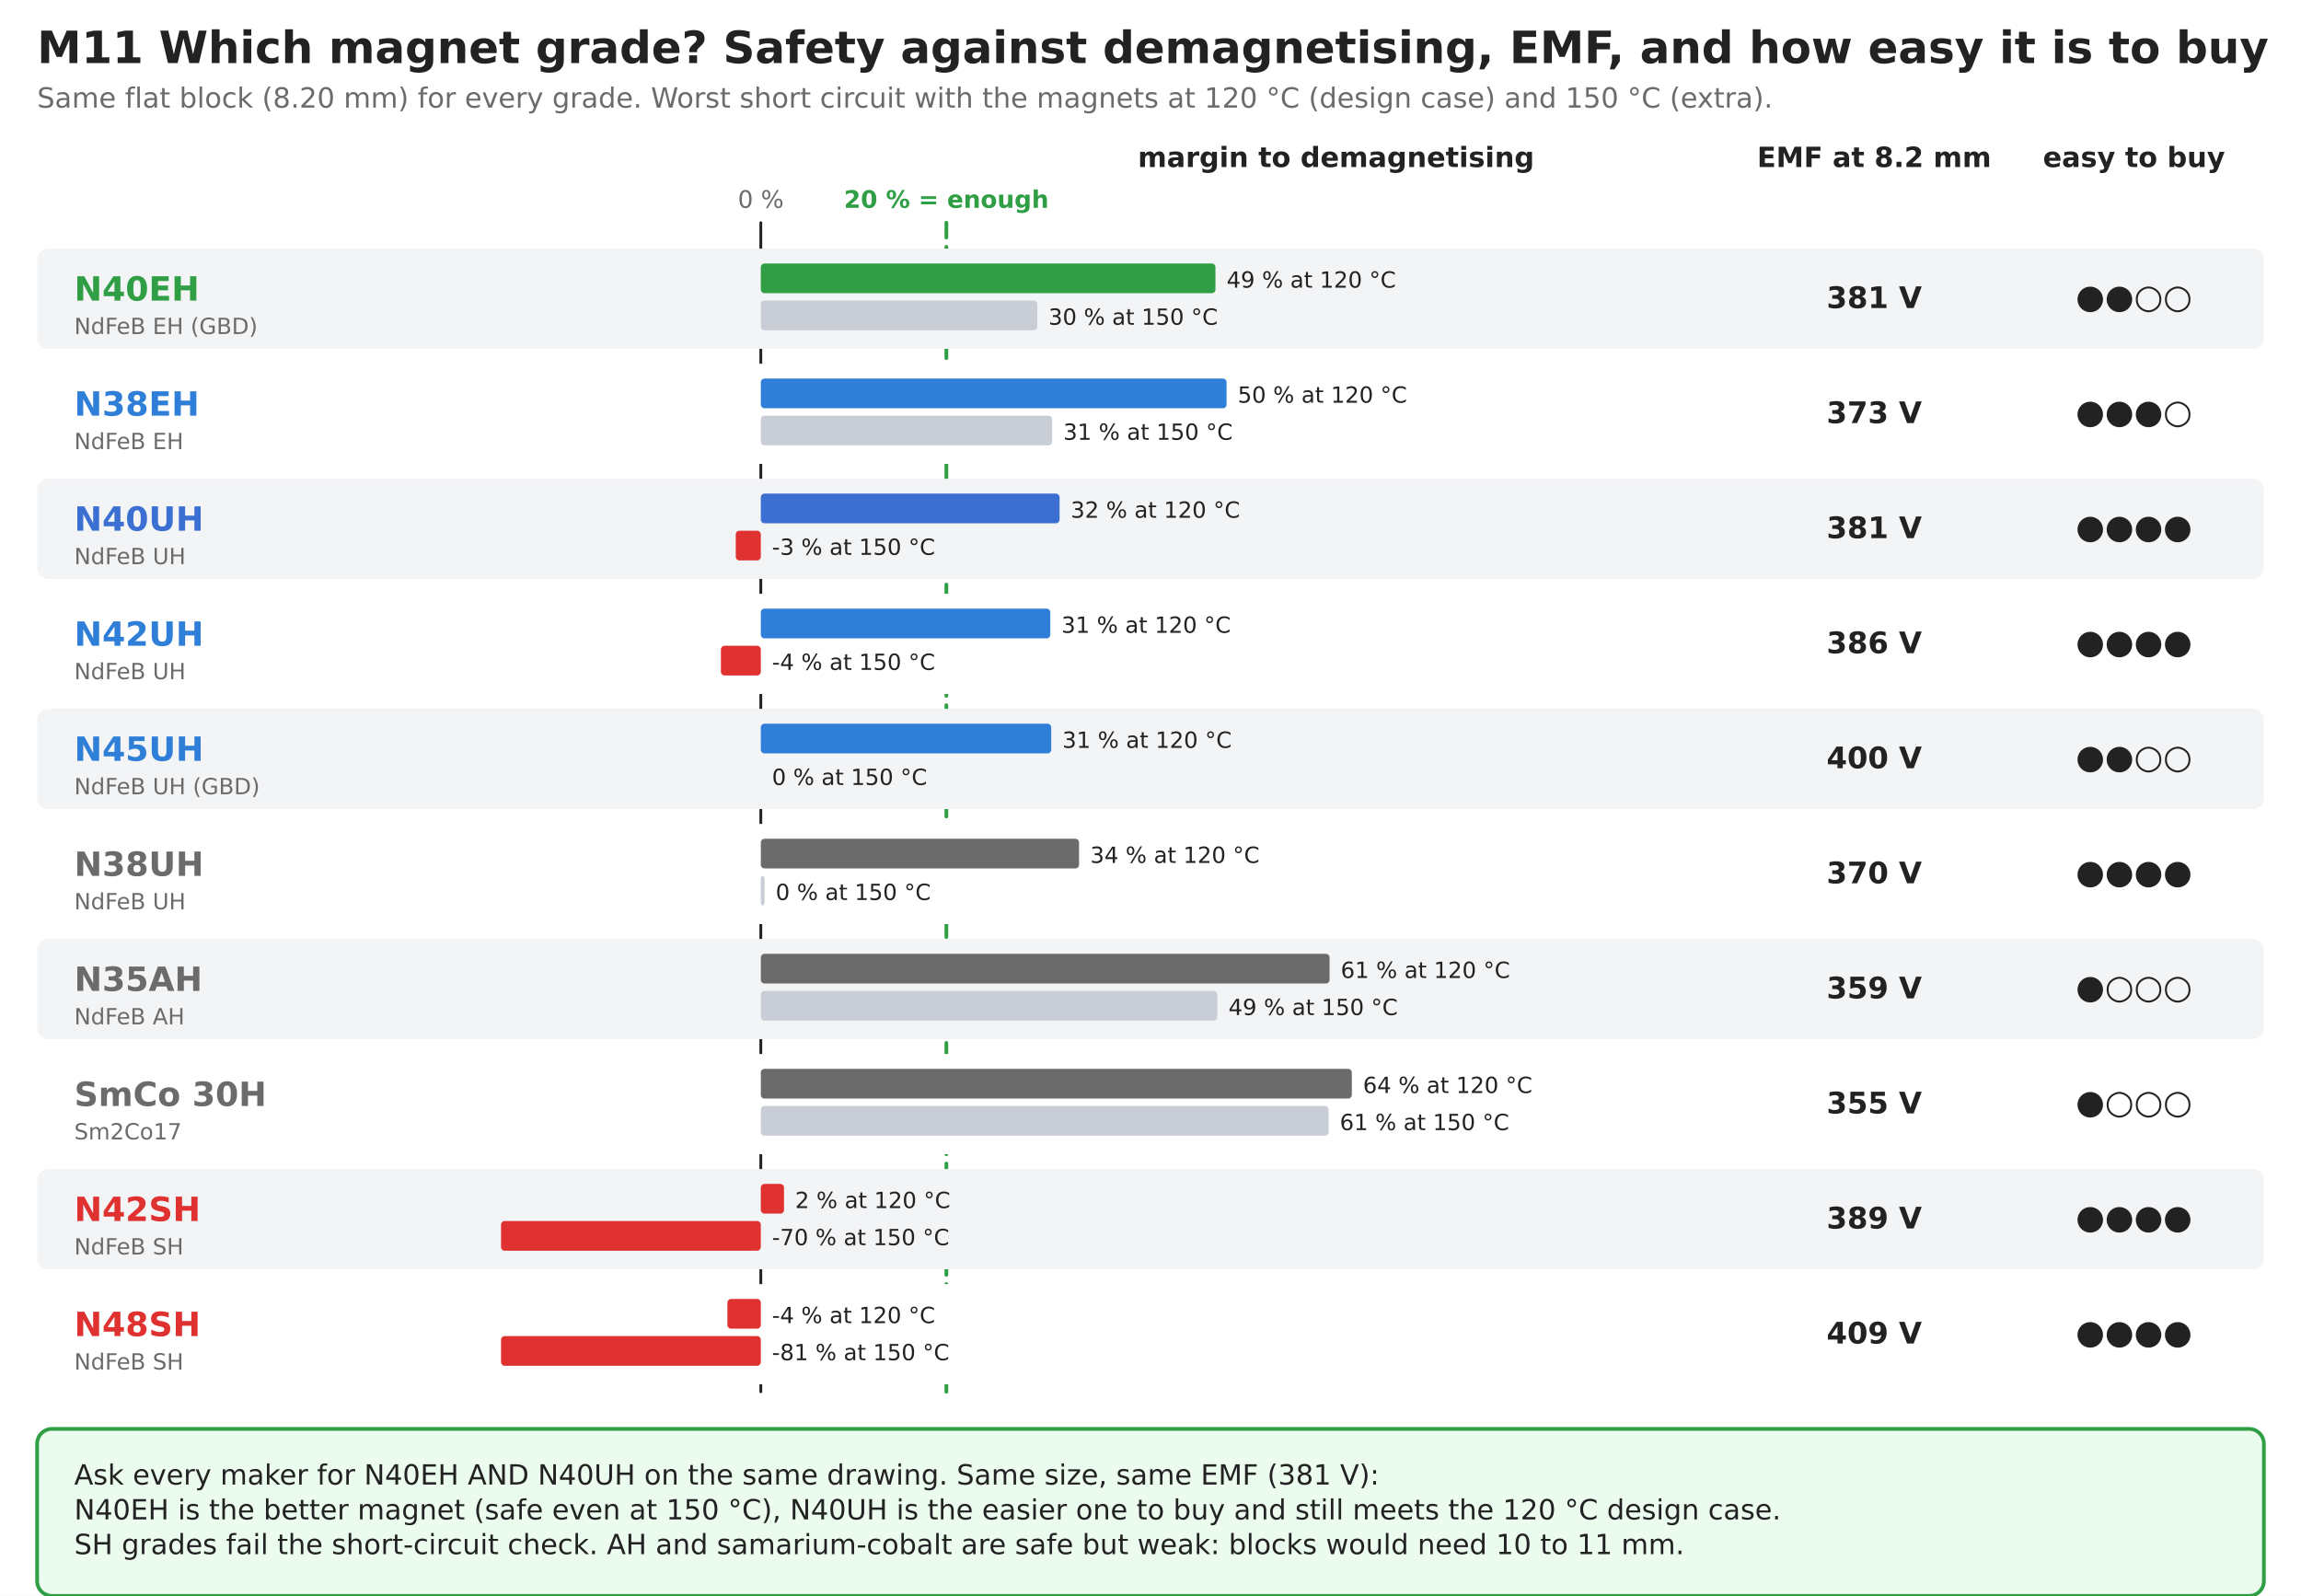
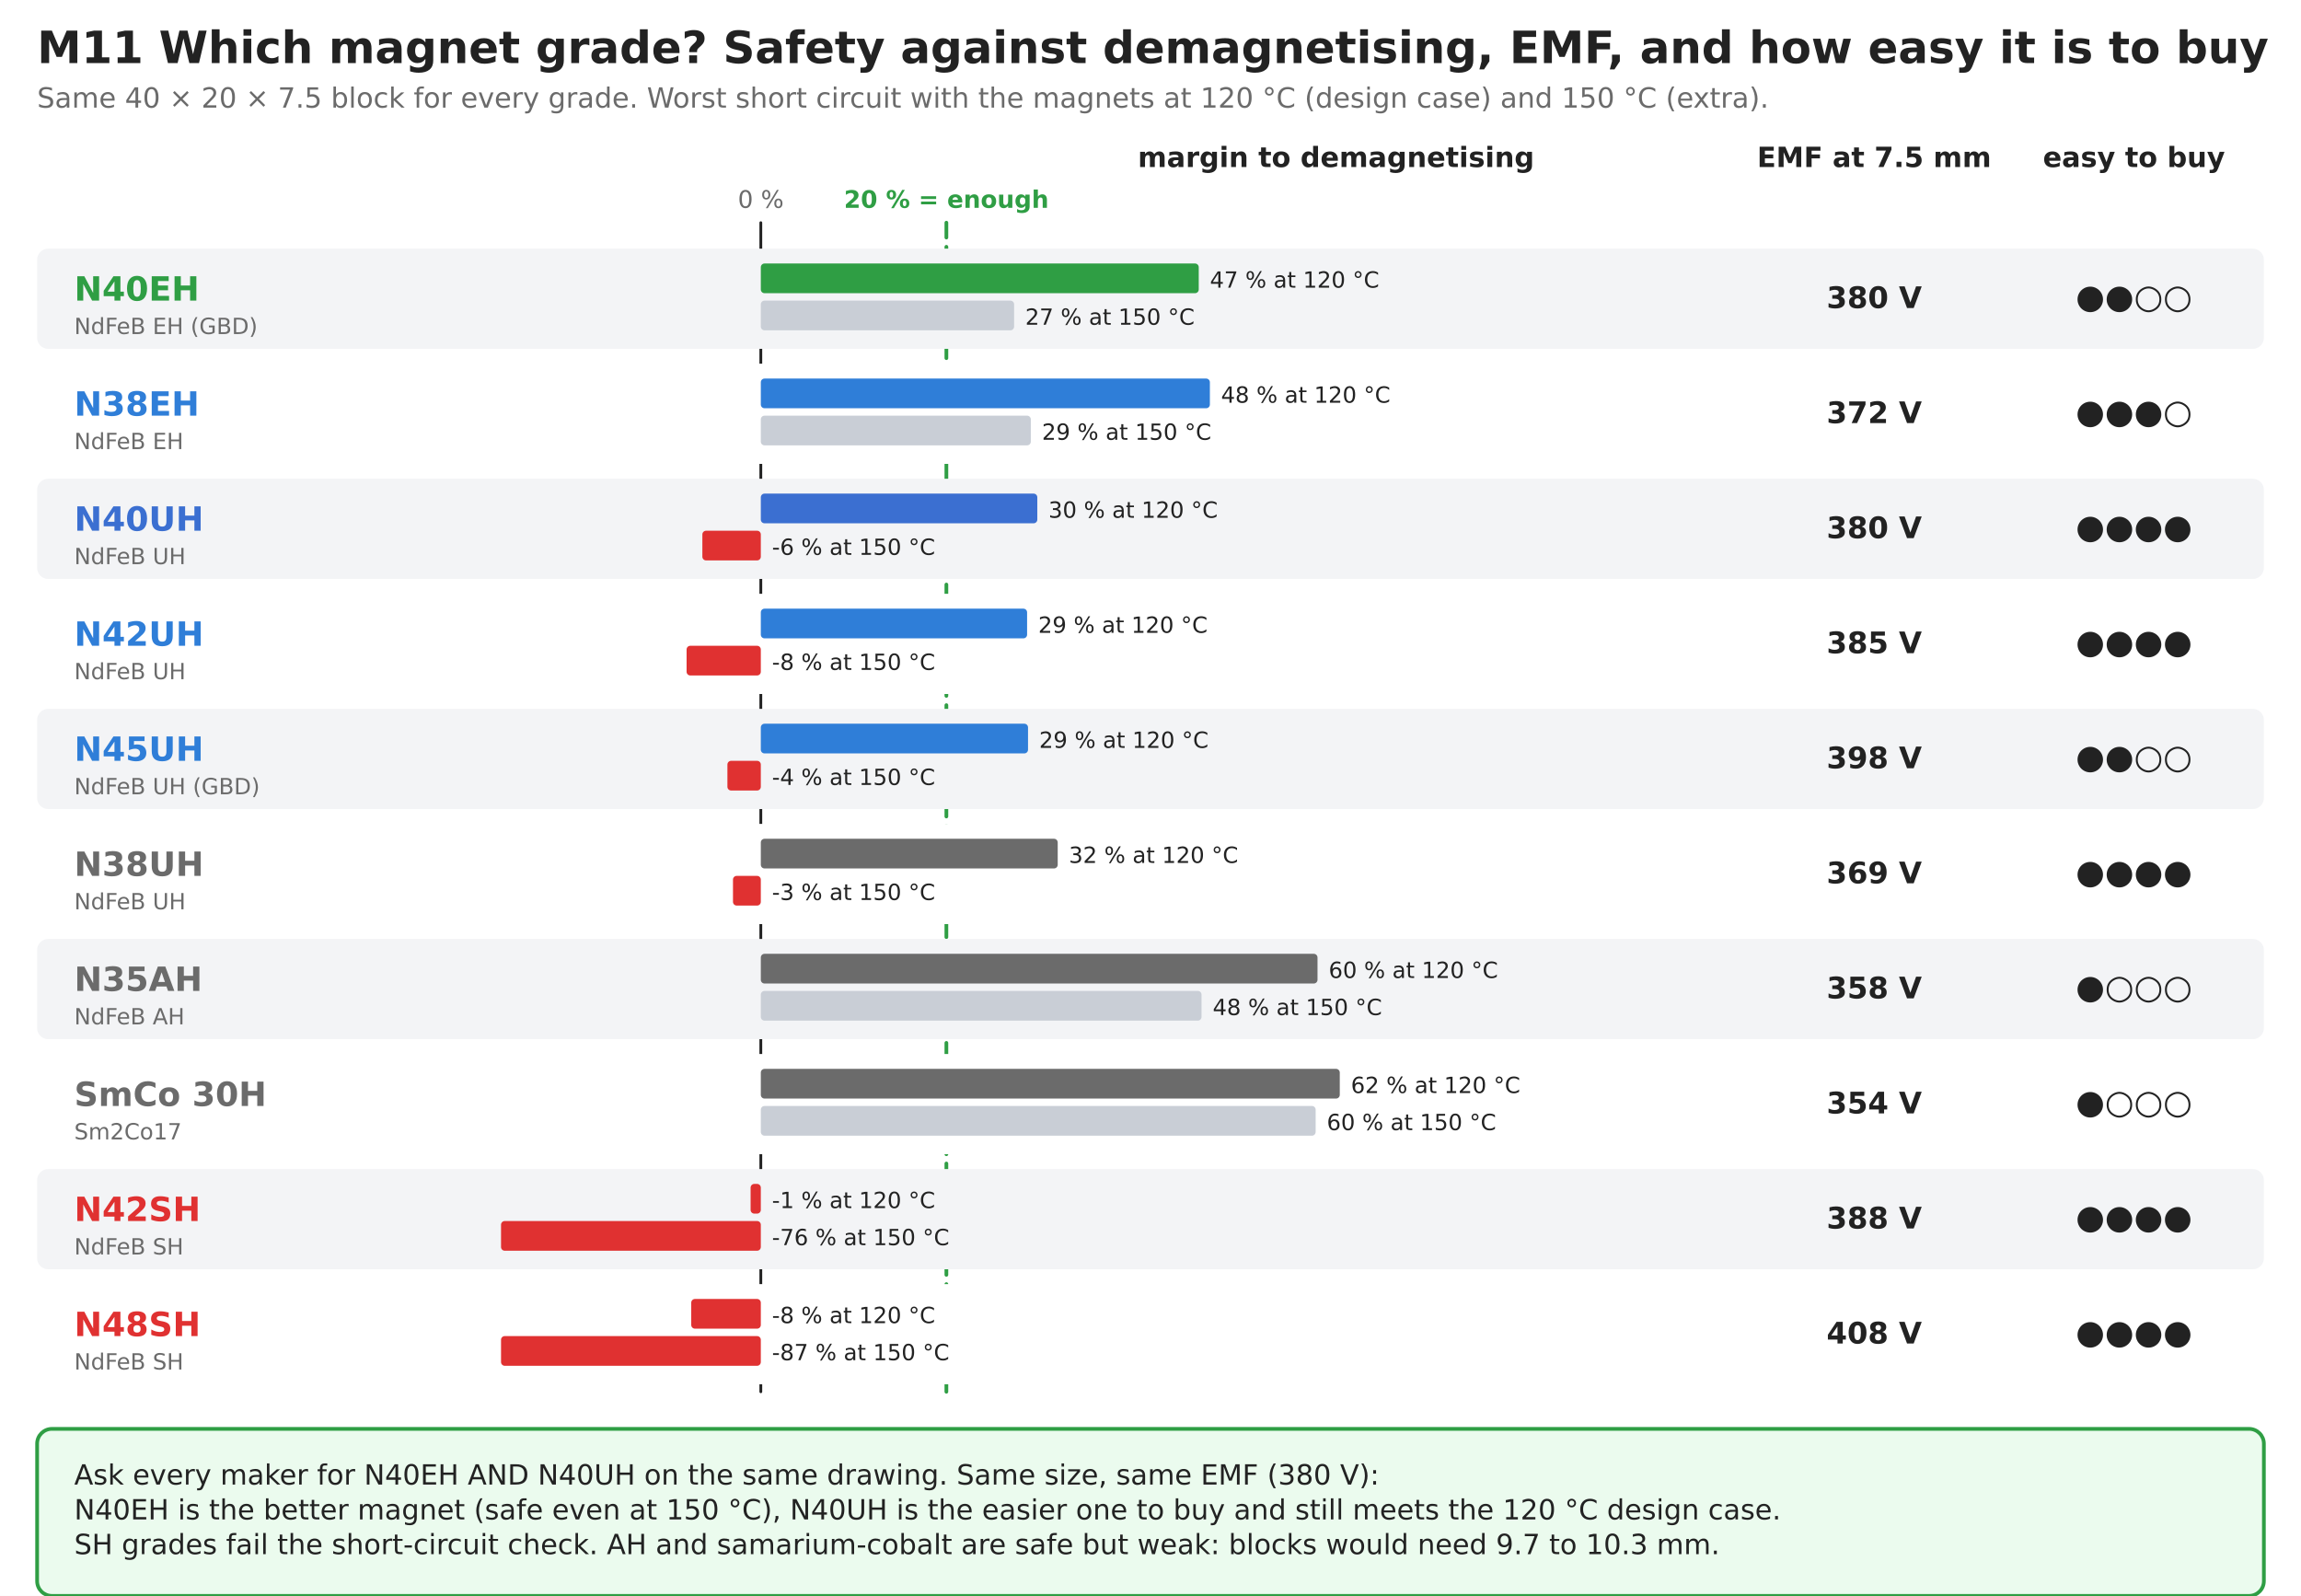
<svg xmlns="http://www.w3.org/2000/svg" viewBox="0 0 1240 860" width="1240" height="860">
  <rect width="100%" height="100%" fill="white" />
  <text x="20.0" y="34.0" font-family="DejaVu Sans, Arial, Helvetica, sans-serif" font-size="24" text-anchor="start" font-weight="bold" fill="#222222">M11  Which magnet grade? Safety against demagnetising, EMF, and how easy it is to buy</text>
-   <text x="20.0" y="58.0" font-family="DejaVu Sans, Arial, Helvetica, sans-serif" font-size="15" text-anchor="start" font-weight="normal" fill="#6b6b6b">Same flat block (8.20 mm) for every grade. Worst short circuit with the magnets at 120 °C (design case) and 150 °C (extra).</text>
+   <text x="20.0" y="58.0" font-family="DejaVu Sans, Arial, Helvetica, sans-serif" font-size="15" text-anchor="start" font-weight="normal" fill="#6b6b6b">Same 40 × 20 × 7.5 block for every grade. Worst short circuit with the magnets at 120 °C (design case) and 150 °C (extra).</text>
  <text x="410.0" y="112.0" font-family="DejaVu Sans, Arial, Helvetica, sans-serif" font-size="13" text-anchor="middle" font-weight="normal" fill="#6b6b6b">0 %</text>
  <line x1="410.0" y1="120.0" x2="410.0" y2="750.0" stroke="#222222" stroke-width="1.5" stroke-linecap="round" />
  <line x1="510.0" y1="120.0" x2="510.0" y2="750.0" stroke="#2f9e44" stroke-width="2" stroke-linecap="round" stroke-dasharray="8,5" />
  <text x="510.0" y="112.0" font-family="DejaVu Sans, Arial, Helvetica, sans-serif" font-size="13" text-anchor="middle" font-weight="bold" fill="#2f9e44">20 % = enough</text>
  <text x="720.0" y="90.0" font-family="DejaVu Sans, Arial, Helvetica, sans-serif" font-size="15" text-anchor="middle" font-weight="bold" fill="#222222">margin to demagnetising</text>
-   <text x="1010.0" y="90.0" font-family="DejaVu Sans, Arial, Helvetica, sans-serif" font-size="15" text-anchor="middle" font-weight="bold" fill="#222222">EMF at 8.2 mm</text>
+   <text x="1010.0" y="90.0" font-family="DejaVu Sans, Arial, Helvetica, sans-serif" font-size="15" text-anchor="middle" font-weight="bold" fill="#222222">EMF at 7.5 mm</text>
  <text x="1150.0" y="90.0" font-family="DejaVu Sans, Arial, Helvetica, sans-serif" font-size="15" text-anchor="middle" font-weight="bold" fill="#222222">easy to buy</text>
  <rect x="20.0" y="134.0" width="1200.0" height="54.0" rx="6" fill="#f3f4f6" stroke="none" stroke-width="2" fill-opacity="1" />
  <text x="40.0" y="162.0" font-family="DejaVu Sans, Arial, Helvetica, sans-serif" font-size="18" text-anchor="start" font-weight="bold" fill="#2f9e44">N40EH</text>
  <text x="40.0" y="180.0" font-family="DejaVu Sans, Arial, Helvetica, sans-serif" font-size="12" text-anchor="start" font-weight="normal" fill="#6b6b6b">NdFeB EH (GBD)</text>
-   <rect x="410.0" y="142.0" width="245.0" height="16.0" rx="2" fill="#2f9e44" stroke="none" stroke-width="2" fill-opacity="1" />
-   <text x="661.0" y="155.0" font-family="DejaVu Sans, Arial, Helvetica, sans-serif" font-size="12" text-anchor="start" font-weight="normal" fill="#222222">49 % at 120 °C</text>
-   <rect x="410.0" y="162.0" width="149.0" height="16.0" rx="2" fill="#c9ced6" stroke="none" stroke-width="2" fill-opacity="1" />
-   <text x="565.0" y="175.0" font-family="DejaVu Sans, Arial, Helvetica, sans-serif" font-size="12" text-anchor="start" font-weight="normal" fill="#222222">30 % at 150 °C</text>
-   <text x="1010.0" y="166.0" font-family="DejaVu Sans, Arial, Helvetica, sans-serif" font-size="16" text-anchor="middle" font-weight="bold" fill="#222222">381 V</text>
+   <rect x="410.0" y="142.0" width="236.0" height="16.0" rx="2" fill="#2f9e44" stroke="none" stroke-width="2" fill-opacity="1" />
+   <text x="652.0" y="155.0" font-family="DejaVu Sans, Arial, Helvetica, sans-serif" font-size="12" text-anchor="start" font-weight="normal" fill="#222222">47 % at 120 °C</text>
+   <rect x="410.0" y="162.0" width="136.5" height="16.0" rx="2" fill="#c9ced6" stroke="none" stroke-width="2" fill-opacity="1" />
+   <text x="552.5" y="175.0" font-family="DejaVu Sans, Arial, Helvetica, sans-serif" font-size="12" text-anchor="start" font-weight="normal" fill="#222222">27 % at 150 °C</text>
+   <text x="1010.0" y="166.0" font-family="DejaVu Sans, Arial, Helvetica, sans-serif" font-size="16" text-anchor="middle" font-weight="bold" fill="#222222">380 V</text>
  <text x="1150.0" y="166.0" font-family="DejaVu Sans, Arial, Helvetica, sans-serif" font-size="18" text-anchor="middle" font-weight="normal" fill="#222222">●●○○</text>
  <rect x="20.0" y="196.0" width="1200.0" height="54.0" rx="6" fill="white" stroke="none" stroke-width="2" fill-opacity="1" />
  <text x="40.0" y="224.0" font-family="DejaVu Sans, Arial, Helvetica, sans-serif" font-size="18" text-anchor="start" font-weight="bold" fill="#2f7ed8">N38EH</text>
  <text x="40.0" y="242.0" font-family="DejaVu Sans, Arial, Helvetica, sans-serif" font-size="12" text-anchor="start" font-weight="normal" fill="#6b6b6b">NdFeB EH</text>
-   <rect x="410.0" y="204.0" width="251.0" height="16.0" rx="2" fill="#2f7ed8" stroke="none" stroke-width="2" fill-opacity="1" />
-   <text x="667.0" y="217.0" font-family="DejaVu Sans, Arial, Helvetica, sans-serif" font-size="12" text-anchor="start" font-weight="normal" fill="#222222">50 % at 120 °C</text>
-   <rect x="410.0" y="224.0" width="157.0" height="16.0" rx="2" fill="#c9ced6" stroke="none" stroke-width="2" fill-opacity="1" />
-   <text x="573.0" y="237.0" font-family="DejaVu Sans, Arial, Helvetica, sans-serif" font-size="12" text-anchor="start" font-weight="normal" fill="#222222">31 % at 150 °C</text>
-   <text x="1010.0" y="228.0" font-family="DejaVu Sans, Arial, Helvetica, sans-serif" font-size="16" text-anchor="middle" font-weight="bold" fill="#222222">373 V</text>
+   <rect x="410.0" y="204.0" width="242.0" height="16.0" rx="2" fill="#2f7ed8" stroke="none" stroke-width="2" fill-opacity="1" />
+   <text x="658.0" y="217.0" font-family="DejaVu Sans, Arial, Helvetica, sans-serif" font-size="12" text-anchor="start" font-weight="normal" fill="#222222">48 % at 120 °C</text>
+   <rect x="410.0" y="224.0" width="145.5" height="16.0" rx="2" fill="#c9ced6" stroke="none" stroke-width="2" fill-opacity="1" />
+   <text x="561.5" y="237.0" font-family="DejaVu Sans, Arial, Helvetica, sans-serif" font-size="12" text-anchor="start" font-weight="normal" fill="#222222">29 % at 150 °C</text>
+   <text x="1010.0" y="228.0" font-family="DejaVu Sans, Arial, Helvetica, sans-serif" font-size="16" text-anchor="middle" font-weight="bold" fill="#222222">372 V</text>
  <text x="1150.0" y="228.0" font-family="DejaVu Sans, Arial, Helvetica, sans-serif" font-size="18" text-anchor="middle" font-weight="normal" fill="#222222">●●●○</text>
  <rect x="20.0" y="258.0" width="1200.0" height="54.0" rx="6" fill="#f3f4f6" stroke="none" stroke-width="2" fill-opacity="1" />
  <text x="40.0" y="286.0" font-family="DejaVu Sans, Arial, Helvetica, sans-serif" font-size="18" text-anchor="start" font-weight="bold" fill="#3b6fd1">N40UH</text>
  <text x="40.0" y="304.0" font-family="DejaVu Sans, Arial, Helvetica, sans-serif" font-size="12" text-anchor="start" font-weight="normal" fill="#6b6b6b">NdFeB UH</text>
-   <rect x="410.0" y="266.0" width="161.0" height="16.0" rx="2" fill="#3b6fd1" stroke="none" stroke-width="2" fill-opacity="1" />
-   <text x="577.0" y="279.0" font-family="DejaVu Sans, Arial, Helvetica, sans-serif" font-size="12" text-anchor="start" font-weight="normal" fill="#222222">32 % at 120 °C</text>
-   <rect x="396.5" y="286.0" width="13.5" height="16.0" rx="2" fill="#e03131" stroke="none" stroke-width="2" fill-opacity="1" />
-   <text x="416.0" y="299.0" font-family="DejaVu Sans, Arial, Helvetica, sans-serif" font-size="12" text-anchor="start" font-weight="normal" fill="#222222">-3 % at 150 °C</text>
-   <text x="1010.0" y="290.0" font-family="DejaVu Sans, Arial, Helvetica, sans-serif" font-size="16" text-anchor="middle" font-weight="bold" fill="#222222">381 V</text>
+   <rect x="410.0" y="266.0" width="149.0" height="16.0" rx="2" fill="#3b6fd1" stroke="none" stroke-width="2" fill-opacity="1" />
+   <text x="565.0" y="279.0" font-family="DejaVu Sans, Arial, Helvetica, sans-serif" font-size="12" text-anchor="start" font-weight="normal" fill="#222222">30 % at 120 °C</text>
+   <rect x="378.5" y="286.0" width="31.5" height="16.0" rx="2" fill="#e03131" stroke="none" stroke-width="2" fill-opacity="1" />
+   <text x="416.0" y="299.0" font-family="DejaVu Sans, Arial, Helvetica, sans-serif" font-size="12" text-anchor="start" font-weight="normal" fill="#222222">-6 % at 150 °C</text>
+   <text x="1010.0" y="290.0" font-family="DejaVu Sans, Arial, Helvetica, sans-serif" font-size="16" text-anchor="middle" font-weight="bold" fill="#222222">380 V</text>
  <text x="1150.0" y="290.0" font-family="DejaVu Sans, Arial, Helvetica, sans-serif" font-size="18" text-anchor="middle" font-weight="normal" fill="#222222">●●●●</text>
  <rect x="20.0" y="320.0" width="1200.0" height="54.0" rx="6" fill="white" stroke="none" stroke-width="2" fill-opacity="1" />
  <text x="40.0" y="348.0" font-family="DejaVu Sans, Arial, Helvetica, sans-serif" font-size="18" text-anchor="start" font-weight="bold" fill="#2f7ed8">N42UH</text>
  <text x="40.0" y="366.0" font-family="DejaVu Sans, Arial, Helvetica, sans-serif" font-size="12" text-anchor="start" font-weight="normal" fill="#6b6b6b">NdFeB UH</text>
-   <rect x="410.0" y="328.0" width="156.0" height="16.0" rx="2" fill="#2f7ed8" stroke="none" stroke-width="2" fill-opacity="1" />
-   <text x="572.0" y="341.0" font-family="DejaVu Sans, Arial, Helvetica, sans-serif" font-size="12" text-anchor="start" font-weight="normal" fill="#222222">31 % at 120 °C</text>
-   <rect x="388.5" y="348.0" width="21.5" height="16.0" rx="2" fill="#e03131" stroke="none" stroke-width="2" fill-opacity="1" />
-   <text x="416.0" y="361.0" font-family="DejaVu Sans, Arial, Helvetica, sans-serif" font-size="12" text-anchor="start" font-weight="normal" fill="#222222">-4 % at 150 °C</text>
-   <text x="1010.0" y="352.0" font-family="DejaVu Sans, Arial, Helvetica, sans-serif" font-size="16" text-anchor="middle" font-weight="bold" fill="#222222">386 V</text>
+   <rect x="410.0" y="328.0" width="143.5" height="16.0" rx="2" fill="#2f7ed8" stroke="none" stroke-width="2" fill-opacity="1" />
+   <text x="559.5" y="341.0" font-family="DejaVu Sans, Arial, Helvetica, sans-serif" font-size="12" text-anchor="start" font-weight="normal" fill="#222222">29 % at 120 °C</text>
+   <rect x="370.0" y="348.0" width="40.0" height="16.0" rx="2" fill="#e03131" stroke="none" stroke-width="2" fill-opacity="1" />
+   <text x="416.0" y="361.0" font-family="DejaVu Sans, Arial, Helvetica, sans-serif" font-size="12" text-anchor="start" font-weight="normal" fill="#222222">-8 % at 150 °C</text>
+   <text x="1010.0" y="352.0" font-family="DejaVu Sans, Arial, Helvetica, sans-serif" font-size="16" text-anchor="middle" font-weight="bold" fill="#222222">385 V</text>
  <text x="1150.0" y="352.0" font-family="DejaVu Sans, Arial, Helvetica, sans-serif" font-size="18" text-anchor="middle" font-weight="normal" fill="#222222">●●●●</text>
  <rect x="20.0" y="382.0" width="1200.0" height="54.0" rx="6" fill="#f3f4f6" stroke="none" stroke-width="2" fill-opacity="1" />
  <text x="40.0" y="410.0" font-family="DejaVu Sans, Arial, Helvetica, sans-serif" font-size="18" text-anchor="start" font-weight="bold" fill="#2f7ed8">N45UH</text>
  <text x="40.0" y="428.0" font-family="DejaVu Sans, Arial, Helvetica, sans-serif" font-size="12" text-anchor="start" font-weight="normal" fill="#6b6b6b">NdFeB UH (GBD)</text>
-   <rect x="410.0" y="390.0" width="156.5" height="16.0" rx="2" fill="#2f7ed8" stroke="none" stroke-width="2" fill-opacity="1" />
-   <text x="572.5" y="403.0" font-family="DejaVu Sans, Arial, Helvetica, sans-serif" font-size="12" text-anchor="start" font-weight="normal" fill="#222222">31 % at 120 °C</text>
-   <rect x="410.0" y="410.0" width="0.0" height="16.0" rx="2" fill="#e03131" stroke="none" stroke-width="2" fill-opacity="1" />
-   <text x="416.0" y="423.0" font-family="DejaVu Sans, Arial, Helvetica, sans-serif" font-size="12" text-anchor="start" font-weight="normal" fill="#222222">0 % at 150 °C</text>
-   <text x="1010.0" y="414.0" font-family="DejaVu Sans, Arial, Helvetica, sans-serif" font-size="16" text-anchor="middle" font-weight="bold" fill="#222222">400 V</text>
+   <rect x="410.0" y="390.0" width="144.0" height="16.0" rx="2" fill="#2f7ed8" stroke="none" stroke-width="2" fill-opacity="1" />
+   <text x="560.0" y="403.0" font-family="DejaVu Sans, Arial, Helvetica, sans-serif" font-size="12" text-anchor="start" font-weight="normal" fill="#222222">29 % at 120 °C</text>
+   <rect x="392.0" y="410.0" width="18.0" height="16.0" rx="2" fill="#e03131" stroke="none" stroke-width="2" fill-opacity="1" />
+   <text x="416.0" y="423.0" font-family="DejaVu Sans, Arial, Helvetica, sans-serif" font-size="12" text-anchor="start" font-weight="normal" fill="#222222">-4 % at 150 °C</text>
+   <text x="1010.0" y="414.0" font-family="DejaVu Sans, Arial, Helvetica, sans-serif" font-size="16" text-anchor="middle" font-weight="bold" fill="#222222">398 V</text>
  <text x="1150.0" y="414.0" font-family="DejaVu Sans, Arial, Helvetica, sans-serif" font-size="18" text-anchor="middle" font-weight="normal" fill="#222222">●●○○</text>
  <rect x="20.0" y="444.0" width="1200.0" height="54.0" rx="6" fill="white" stroke="none" stroke-width="2" fill-opacity="1" />
  <text x="40.0" y="472.0" font-family="DejaVu Sans, Arial, Helvetica, sans-serif" font-size="18" text-anchor="start" font-weight="bold" fill="#6b6b6b">N38UH</text>
  <text x="40.0" y="490.0" font-family="DejaVu Sans, Arial, Helvetica, sans-serif" font-size="12" text-anchor="start" font-weight="normal" fill="#6b6b6b">NdFeB UH</text>
-   <rect x="410.0" y="452.0" width="171.5" height="16.0" rx="2" fill="#6b6b6b" stroke="none" stroke-width="2" fill-opacity="1" />
-   <text x="587.5" y="465.0" font-family="DejaVu Sans, Arial, Helvetica, sans-serif" font-size="12" text-anchor="start" font-weight="normal" fill="#222222">34 % at 120 °C</text>
-   <rect x="410.0" y="472.0" width="2.0" height="16.0" rx="2" fill="#c9ced6" stroke="none" stroke-width="2" fill-opacity="1" />
-   <text x="418.0" y="485.0" font-family="DejaVu Sans, Arial, Helvetica, sans-serif" font-size="12" text-anchor="start" font-weight="normal" fill="#222222">0 % at 150 °C</text>
-   <text x="1010.0" y="476.0" font-family="DejaVu Sans, Arial, Helvetica, sans-serif" font-size="16" text-anchor="middle" font-weight="bold" fill="#222222">370 V</text>
+   <rect x="410.0" y="452.0" width="160.0" height="16.0" rx="2" fill="#6b6b6b" stroke="none" stroke-width="2" fill-opacity="1" />
+   <text x="576.0" y="465.0" font-family="DejaVu Sans, Arial, Helvetica, sans-serif" font-size="12" text-anchor="start" font-weight="normal" fill="#222222">32 % at 120 °C</text>
+   <rect x="395.0" y="472.0" width="15.0" height="16.0" rx="2" fill="#e03131" stroke="none" stroke-width="2" fill-opacity="1" />
+   <text x="416.0" y="485.0" font-family="DejaVu Sans, Arial, Helvetica, sans-serif" font-size="12" text-anchor="start" font-weight="normal" fill="#222222">-3 % at 150 °C</text>
+   <text x="1010.0" y="476.0" font-family="DejaVu Sans, Arial, Helvetica, sans-serif" font-size="16" text-anchor="middle" font-weight="bold" fill="#222222">369 V</text>
  <text x="1150.0" y="476.0" font-family="DejaVu Sans, Arial, Helvetica, sans-serif" font-size="18" text-anchor="middle" font-weight="normal" fill="#222222">●●●●</text>
  <rect x="20.0" y="506.0" width="1200.0" height="54.0" rx="6" fill="#f3f4f6" stroke="none" stroke-width="2" fill-opacity="1" />
  <text x="40.0" y="534.0" font-family="DejaVu Sans, Arial, Helvetica, sans-serif" font-size="18" text-anchor="start" font-weight="bold" fill="#6b6b6b">N35AH</text>
  <text x="40.0" y="552.0" font-family="DejaVu Sans, Arial, Helvetica, sans-serif" font-size="12" text-anchor="start" font-weight="normal" fill="#6b6b6b">NdFeB AH</text>
-   <rect x="410.0" y="514.0" width="306.5" height="16.0" rx="2" fill="#6b6b6b" stroke="none" stroke-width="2" fill-opacity="1" />
-   <text x="722.5" y="527.0" font-family="DejaVu Sans, Arial, Helvetica, sans-serif" font-size="12" text-anchor="start" font-weight="normal" fill="#222222">61 % at 120 °C</text>
-   <rect x="410.0" y="534.0" width="246.0" height="16.0" rx="2" fill="#c9ced6" stroke="none" stroke-width="2" fill-opacity="1" />
-   <text x="662.0" y="547.0" font-family="DejaVu Sans, Arial, Helvetica, sans-serif" font-size="12" text-anchor="start" font-weight="normal" fill="#222222">49 % at 150 °C</text>
-   <text x="1010.0" y="538.0" font-family="DejaVu Sans, Arial, Helvetica, sans-serif" font-size="16" text-anchor="middle" font-weight="bold" fill="#222222">359 V</text>
+   <rect x="410.0" y="514.0" width="300.0" height="16.0" rx="2" fill="#6b6b6b" stroke="none" stroke-width="2" fill-opacity="1" />
+   <text x="716.0" y="527.0" font-family="DejaVu Sans, Arial, Helvetica, sans-serif" font-size="12" text-anchor="start" font-weight="normal" fill="#222222">60 % at 120 °C</text>
+   <rect x="410.0" y="534.0" width="237.5" height="16.0" rx="2" fill="#c9ced6" stroke="none" stroke-width="2" fill-opacity="1" />
+   <text x="653.5" y="547.0" font-family="DejaVu Sans, Arial, Helvetica, sans-serif" font-size="12" text-anchor="start" font-weight="normal" fill="#222222">48 % at 150 °C</text>
+   <text x="1010.0" y="538.0" font-family="DejaVu Sans, Arial, Helvetica, sans-serif" font-size="16" text-anchor="middle" font-weight="bold" fill="#222222">358 V</text>
  <text x="1150.0" y="538.0" font-family="DejaVu Sans, Arial, Helvetica, sans-serif" font-size="18" text-anchor="middle" font-weight="normal" fill="#222222">●○○○</text>
  <rect x="20.0" y="568.0" width="1200.0" height="54.0" rx="6" fill="white" stroke="none" stroke-width="2" fill-opacity="1" />
  <text x="40.0" y="596.0" font-family="DejaVu Sans, Arial, Helvetica, sans-serif" font-size="18" text-anchor="start" font-weight="bold" fill="#6b6b6b">SmCo 30H</text>
  <text x="40.0" y="614.0" font-family="DejaVu Sans, Arial, Helvetica, sans-serif" font-size="12" text-anchor="start" font-weight="normal" fill="#6b6b6b">Sm2Co17</text>
-   <rect x="410.0" y="576.0" width="318.5" height="16.0" rx="2" fill="#6b6b6b" stroke="none" stroke-width="2" fill-opacity="1" />
-   <text x="734.5" y="589.0" font-family="DejaVu Sans, Arial, Helvetica, sans-serif" font-size="12" text-anchor="start" font-weight="normal" fill="#222222">64 % at 120 °C</text>
-   <rect x="410.0" y="596.0" width="306.0" height="16.0" rx="2" fill="#c9ced6" stroke="none" stroke-width="2" fill-opacity="1" />
-   <text x="722.0" y="609.0" font-family="DejaVu Sans, Arial, Helvetica, sans-serif" font-size="12" text-anchor="start" font-weight="normal" fill="#222222">61 % at 150 °C</text>
-   <text x="1010.0" y="600.0" font-family="DejaVu Sans, Arial, Helvetica, sans-serif" font-size="16" text-anchor="middle" font-weight="bold" fill="#222222">355 V</text>
+   <rect x="410.0" y="576.0" width="312.0" height="16.0" rx="2" fill="#6b6b6b" stroke="none" stroke-width="2" fill-opacity="1" />
+   <text x="728.0" y="589.0" font-family="DejaVu Sans, Arial, Helvetica, sans-serif" font-size="12" text-anchor="start" font-weight="normal" fill="#222222">62 % at 120 °C</text>
+   <rect x="410.0" y="596.0" width="299.0" height="16.0" rx="2" fill="#c9ced6" stroke="none" stroke-width="2" fill-opacity="1" />
+   <text x="715.0" y="609.0" font-family="DejaVu Sans, Arial, Helvetica, sans-serif" font-size="12" text-anchor="start" font-weight="normal" fill="#222222">60 % at 150 °C</text>
+   <text x="1010.0" y="600.0" font-family="DejaVu Sans, Arial, Helvetica, sans-serif" font-size="16" text-anchor="middle" font-weight="bold" fill="#222222">354 V</text>
  <text x="1150.0" y="600.0" font-family="DejaVu Sans, Arial, Helvetica, sans-serif" font-size="18" text-anchor="middle" font-weight="normal" fill="#222222">●○○○</text>
  <rect x="20.0" y="630.0" width="1200.0" height="54.0" rx="6" fill="#f3f4f6" stroke="none" stroke-width="2" fill-opacity="1" />
  <text x="40.0" y="658.0" font-family="DejaVu Sans, Arial, Helvetica, sans-serif" font-size="18" text-anchor="start" font-weight="bold" fill="#e03131">N42SH</text>
  <text x="40.0" y="676.0" font-family="DejaVu Sans, Arial, Helvetica, sans-serif" font-size="12" text-anchor="start" font-weight="normal" fill="#6b6b6b">NdFeB SH</text>
-   <rect x="410.0" y="638.0" width="12.5" height="16.0" rx="2" fill="#e03131" stroke="none" stroke-width="2" fill-opacity="1" />
-   <text x="428.5" y="651.0" font-family="DejaVu Sans, Arial, Helvetica, sans-serif" font-size="12" text-anchor="start" font-weight="normal" fill="#222222">2 % at 120 °C</text>
+   <rect x="404.5" y="638.0" width="5.5" height="16.0" rx="2" fill="#e03131" stroke="none" stroke-width="2" fill-opacity="1" />
+   <text x="416.0" y="651.0" font-family="DejaVu Sans, Arial, Helvetica, sans-serif" font-size="12" text-anchor="start" font-weight="normal" fill="#222222">-1 % at 120 °C</text>
  <rect x="270.0" y="658.0" width="140.0" height="16.0" rx="2" fill="#e03131" stroke="none" stroke-width="2" fill-opacity="1" />
-   <text x="416.0" y="671.0" font-family="DejaVu Sans, Arial, Helvetica, sans-serif" font-size="12" text-anchor="start" font-weight="normal" fill="#222222">-70 % at 150 °C</text>
-   <text x="1010.0" y="662.0" font-family="DejaVu Sans, Arial, Helvetica, sans-serif" font-size="16" text-anchor="middle" font-weight="bold" fill="#222222">389 V</text>
+   <text x="416.0" y="671.0" font-family="DejaVu Sans, Arial, Helvetica, sans-serif" font-size="12" text-anchor="start" font-weight="normal" fill="#222222">-76 % at 150 °C</text>
+   <text x="1010.0" y="662.0" font-family="DejaVu Sans, Arial, Helvetica, sans-serif" font-size="16" text-anchor="middle" font-weight="bold" fill="#222222">388 V</text>
  <text x="1150.0" y="662.0" font-family="DejaVu Sans, Arial, Helvetica, sans-serif" font-size="18" text-anchor="middle" font-weight="normal" fill="#222222">●●●●</text>
  <rect x="20.0" y="692.0" width="1200.0" height="54.0" rx="6" fill="white" stroke="none" stroke-width="2" fill-opacity="1" />
  <text x="40.0" y="720.0" font-family="DejaVu Sans, Arial, Helvetica, sans-serif" font-size="18" text-anchor="start" font-weight="bold" fill="#e03131">N48SH</text>
  <text x="40.0" y="738.0" font-family="DejaVu Sans, Arial, Helvetica, sans-serif" font-size="12" text-anchor="start" font-weight="normal" fill="#6b6b6b">NdFeB SH</text>
-   <rect x="392.0" y="700.0" width="18.0" height="16.0" rx="2" fill="#e03131" stroke="none" stroke-width="2" fill-opacity="1" />
-   <text x="416.0" y="713.0" font-family="DejaVu Sans, Arial, Helvetica, sans-serif" font-size="12" text-anchor="start" font-weight="normal" fill="#222222">-4 % at 120 °C</text>
+   <rect x="372.5" y="700.0" width="37.5" height="16.0" rx="2" fill="#e03131" stroke="none" stroke-width="2" fill-opacity="1" />
+   <text x="416.0" y="713.0" font-family="DejaVu Sans, Arial, Helvetica, sans-serif" font-size="12" text-anchor="start" font-weight="normal" fill="#222222">-8 % at 120 °C</text>
  <rect x="270.0" y="720.0" width="140.0" height="16.0" rx="2" fill="#e03131" stroke="none" stroke-width="2" fill-opacity="1" />
-   <text x="416.0" y="733.0" font-family="DejaVu Sans, Arial, Helvetica, sans-serif" font-size="12" text-anchor="start" font-weight="normal" fill="#222222">-81 % at 150 °C</text>
-   <text x="1010.0" y="724.0" font-family="DejaVu Sans, Arial, Helvetica, sans-serif" font-size="16" text-anchor="middle" font-weight="bold" fill="#222222">409 V</text>
+   <text x="416.0" y="733.0" font-family="DejaVu Sans, Arial, Helvetica, sans-serif" font-size="12" text-anchor="start" font-weight="normal" fill="#222222">-87 % at 150 °C</text>
+   <text x="1010.0" y="724.0" font-family="DejaVu Sans, Arial, Helvetica, sans-serif" font-size="16" text-anchor="middle" font-weight="bold" fill="#222222">408 V</text>
  <text x="1150.0" y="724.0" font-family="DejaVu Sans, Arial, Helvetica, sans-serif" font-size="18" text-anchor="middle" font-weight="normal" fill="#222222">●●●●</text>
  <rect x="20.0" y="770.0" width="1200.0" height="90.0" rx="8" fill="#ebfbee" stroke="#2f9e44" stroke-width="2" fill-opacity="1" />
-   <text x="40.0" y="800.0" font-family="DejaVu Sans, Arial, Helvetica, sans-serif" font-size="15" text-anchor="start" font-weight="normal" fill="#222222">Ask every maker for N40EH AND N40UH on the same drawing. Same size, same EMF (381 V):</text>
+   <text x="40.0" y="800.0" font-family="DejaVu Sans, Arial, Helvetica, sans-serif" font-size="15" text-anchor="start" font-weight="normal" fill="#222222">Ask every maker for N40EH AND N40UH on the same drawing. Same size, same EMF (380 V):</text>
  <text x="40.0" y="818.8" font-family="DejaVu Sans, Arial, Helvetica, sans-serif" font-size="15" text-anchor="start" font-weight="normal" fill="#222222">N40EH is the better magnet (safe even at 150 °C), N40UH is the easier one to buy and still meets the 120 °C design case.</text>
-   <text x="40.0" y="837.5" font-family="DejaVu Sans, Arial, Helvetica, sans-serif" font-size="15" text-anchor="start" font-weight="normal" fill="#222222">SH grades fail the short-circuit check. AH and samarium-cobalt are safe but weak: blocks would need 10 to 11 mm.</text>
+   <text x="40.0" y="837.5" font-family="DejaVu Sans, Arial, Helvetica, sans-serif" font-size="15" text-anchor="start" font-weight="normal" fill="#222222">SH grades fail the short-circuit check. AH and samarium-cobalt are safe but weak: blocks would need 9.7 to 10.3 mm.</text>
</svg>
